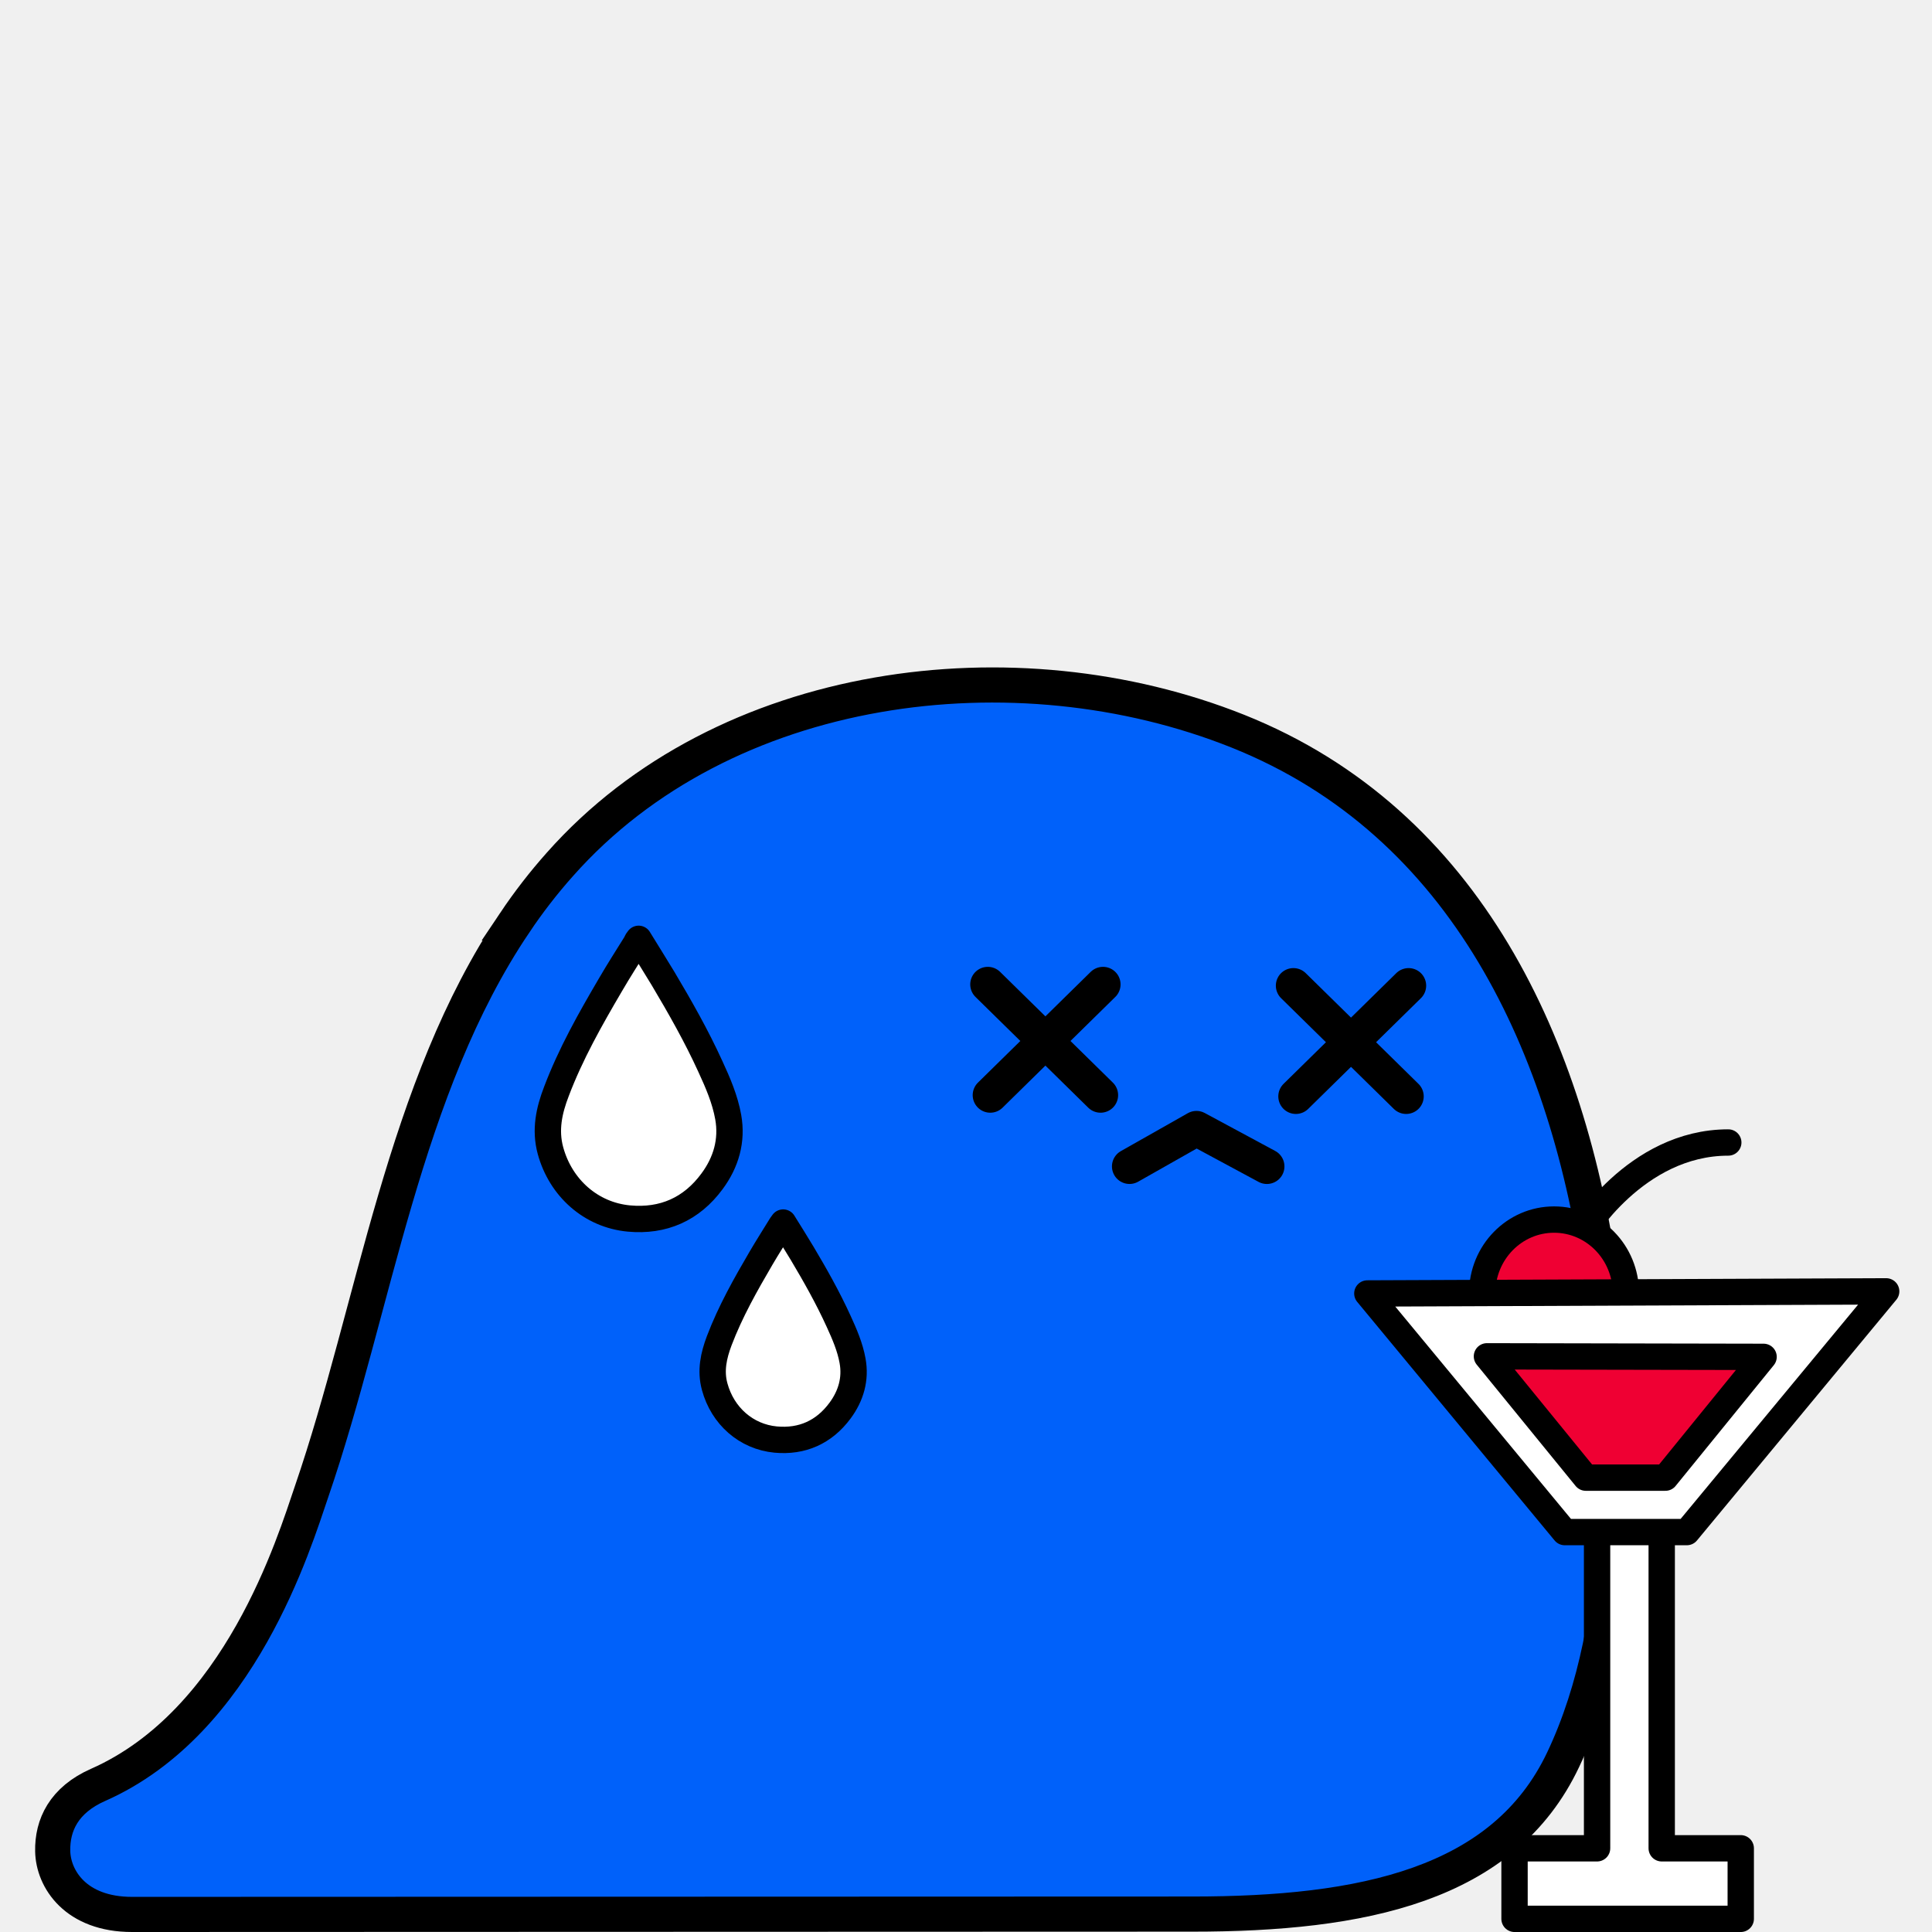
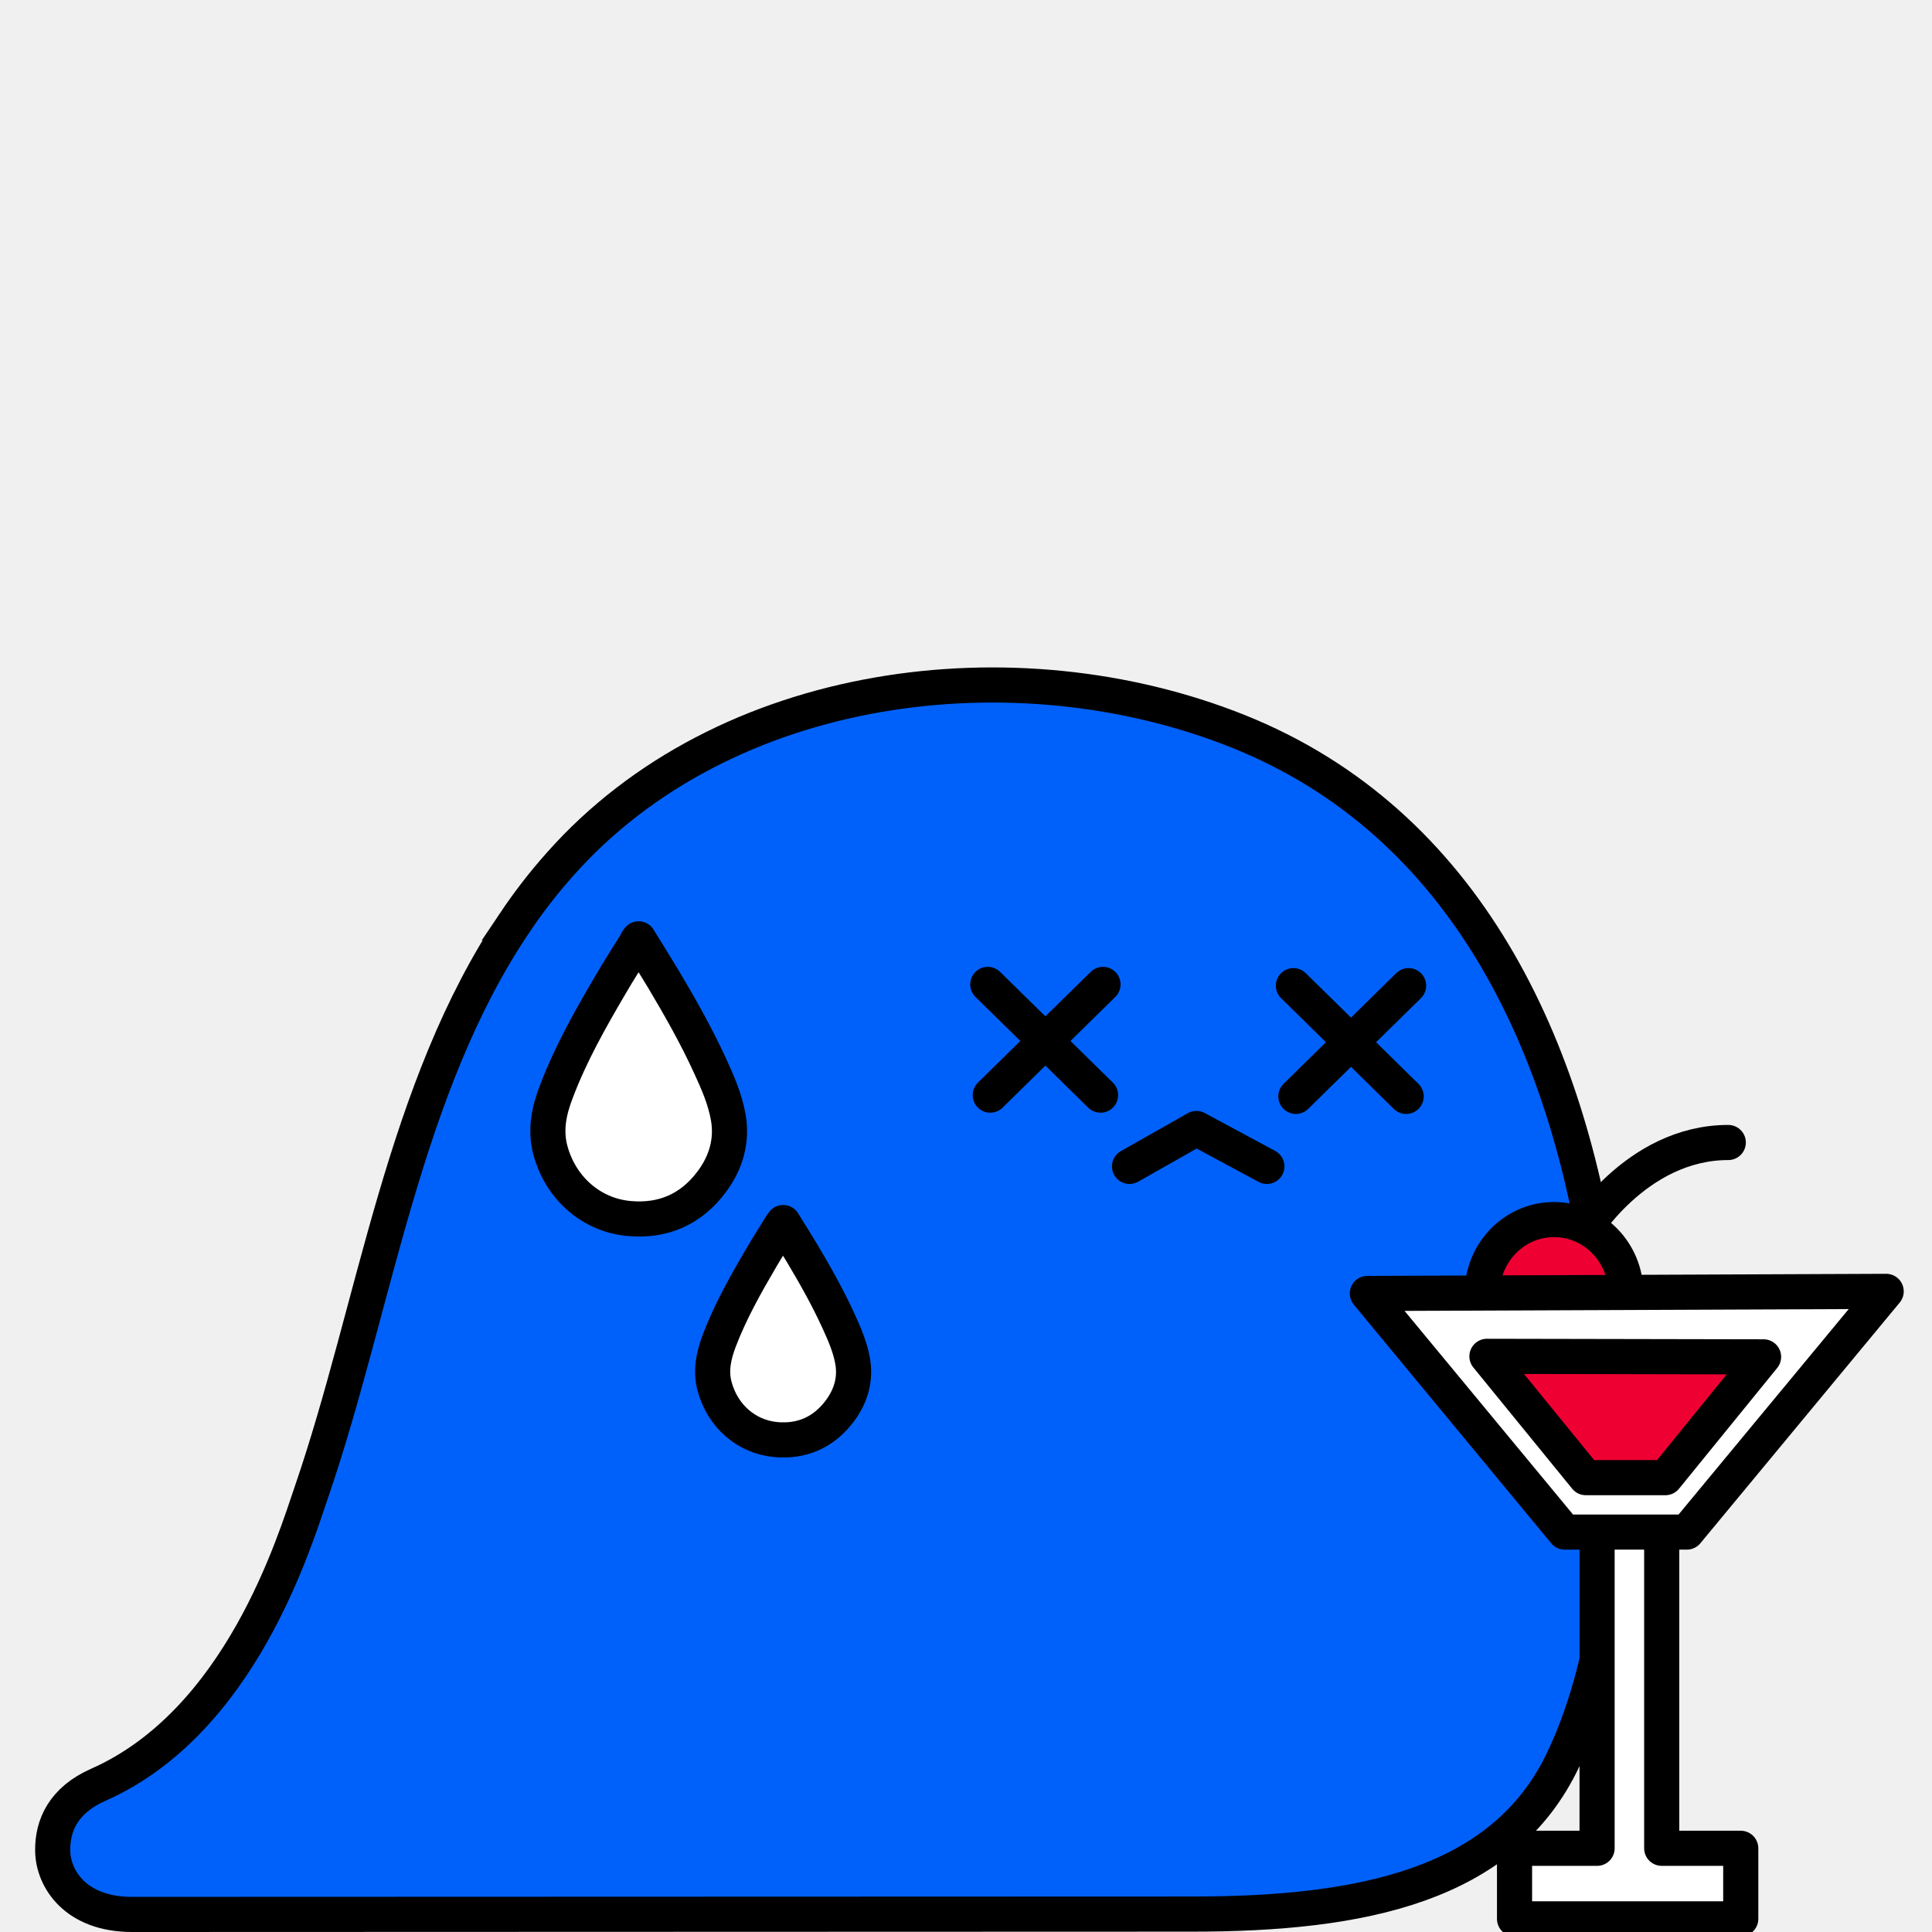
<svg xmlns="http://www.w3.org/2000/svg" width="110" height="110" fill="none" viewBox="0 0 110 110">
  <path fill="#0061FA" stroke="#000" stroke-miterlimit="10" stroke-width="2" d="M29.3 52.544c.78-1.164 1.641-2.279 2.581-3.333 9.35-10.552 25.93-12.64 38.6-7.58 13.06 5.22 18.84 18.052 20.68 31.315 1.19 8.524 1.63 19.237-2.16 27.239-3.39 7.168-11.46 8.795-21.12 8.795s-57.14.02-60.36.02c-3.22 0-4.49-2.028-4.52-3.604-.03-1.476.63-2.912 2.59-3.775 8.1-3.585 11.16-13.806 12.15-16.697 3.61-10.522 5.21-22.962 11.56-32.38z" />
  <path stroke="#000" stroke-linecap="round" stroke-linejoin="round" stroke-miterlimit="10" stroke-width="2" d="M56.241 56.048l6.42 6.305M62.8 56.048l-6.419 6.305M73.641 56.119l6.42 6.305M80.2 56.119l-6.419 6.305M64.31 66.41l3.811-2.159 4.01 2.16" />
-   <path fill="#fff" stroke="#000" stroke-linecap="round" stroke-linejoin="round" stroke-miterlimit="10" stroke-width="1.5" d="M36.361 53.454c.47.77.94 1.51 1.39 2.259.97 1.63 1.9 3.268 2.69 4.998.43.93.84 1.879 1.02 2.889.24 1.339-.12 2.578-.92 3.658-1.17 1.59-2.78 2.299-4.73 2.119-2.16-.2-3.89-1.74-4.47-3.868-.32-1.18-.08-2.28.34-3.369.81-2.139 1.93-4.118 3.08-6.077.47-.81.98-1.6 1.47-2.39.02-.08.06-.13.13-.22zM44.59 69.607c.37.59.73 1.17 1.08 1.75.75 1.259 1.471 2.538 2.081 3.878.33.72.65 1.46.79 2.239.19 1.04-.09 1.999-.71 2.838-.91 1.23-2.16 1.79-3.67 1.65-1.68-.16-3.02-1.35-3.47-3.009-.25-.91-.06-1.77.26-2.619.63-1.659 1.5-3.198 2.39-4.718.37-.63.76-1.24 1.14-1.859.03-.04.06-.08.11-.15z" />
-   <path stroke="#000" stroke-linecap="round" stroke-linejoin="round" stroke-miterlimit="10" stroke-width="1.5" d="M90.021 70.277s3.07-5.228 8.38-5.228" />
-   <path fill="#EF0033" stroke="#000" stroke-miterlimit="10" stroke-width="1.5" d="M88.481 77.813c2.259 0 4.09-1.875 4.09-4.188 0-2.313-1.831-4.188-4.09-4.188s-4.09 1.875-4.09 4.188c0 2.313 1.831 4.188 4.09 4.188z" />
-   <path fill="#fff" stroke="#000" stroke-linecap="round" stroke-linejoin="round" stroke-miterlimit="10" stroke-width="1.5" d="M94.611 105.234V83.251h-3.68v21.983h-4.7v4.017h12.88v-4.017h-4.5z" />
-   <path fill="#fff" stroke="#000" stroke-linecap="round" stroke-linejoin="round" stroke-miterlimit="10" stroke-width="1.5" d="M77.851 73.645l11.24 13.585h6.95l11.35-13.705-29.54.12z" />
-   <path fill="#EF0033" stroke="#000" stroke-linecap="round" stroke-linejoin="round" stroke-miterlimit="10" stroke-width="1.5" d="M84.66 77.224l5.63 6.907h4.53l5.591-6.877-15.75-.03z" />
+   <path fill="#fff" stroke="#000" stroke-linecap="round" stroke-linejoin="round" stroke-miterlimit="10" stroke-width="2" d="M36.361 53.454c.47.77.94 1.51 1.39 2.259.97 1.63 1.9 3.268 2.69 4.998.43.93.84 1.879 1.02 2.889.24 1.339-.12 2.578-.92 3.658-1.17 1.59-2.78 2.299-4.73 2.119-2.16-.2-3.89-1.74-4.47-3.868-.32-1.18-.08-2.28.34-3.369.81-2.139 1.93-4.118 3.08-6.077.47-.81.98-1.6 1.47-2.39.02-.08.06-.13.13-.22zM44.59 69.607c.37.59.73 1.17 1.08 1.75.75 1.259 1.471 2.538 2.081 3.878.33.72.65 1.46.79 2.239.19 1.04-.09 1.999-.71 2.838-.91 1.23-2.16 1.79-3.67 1.65-1.68-.16-3.02-1.35-3.47-3.009-.25-.91-.06-1.77.26-2.619.63-1.659 1.5-3.198 2.39-4.718.37-.63.76-1.24 1.14-1.859.03-.04.06-.08.11-.15z" />
+   <path stroke="#000" stroke-linecap="round" stroke-linejoin="round" stroke-miterlimit="10" stroke-width="2" d="M90.021 70.277s3.07-5.228 8.38-5.228" />
+   <path fill="#EF0033" stroke="#000" stroke-miterlimit="10" stroke-width="2" d="M88.481 77.813c2.259 0 4.09-1.875 4.09-4.188 0-2.313-1.831-4.188-4.09-4.188s-4.09 1.875-4.09 4.188c0 2.313 1.831 4.188 4.09 4.188z" />
+   <path fill="#fff" stroke="#000" stroke-linecap="round" stroke-linejoin="round" stroke-miterlimit="10" stroke-width="2" d="M94.611 105.234V83.251h-3.68v21.983h-4.7v4.017h12.88v-4.017h-4.5z" />
+   <path fill="#fff" stroke="#000" stroke-linecap="round" stroke-linejoin="round" stroke-miterlimit="10" stroke-width="2" d="M77.851 73.645l11.24 13.585h6.95l11.35-13.705-29.54.12z" />
+   <path fill="#EF0033" stroke="#000" stroke-linecap="round" stroke-linejoin="round" stroke-miterlimit="10" stroke-width="2" d="M84.66 77.224l5.63 6.907h4.53l5.591-6.877-15.75-.03z" />
</svg>
